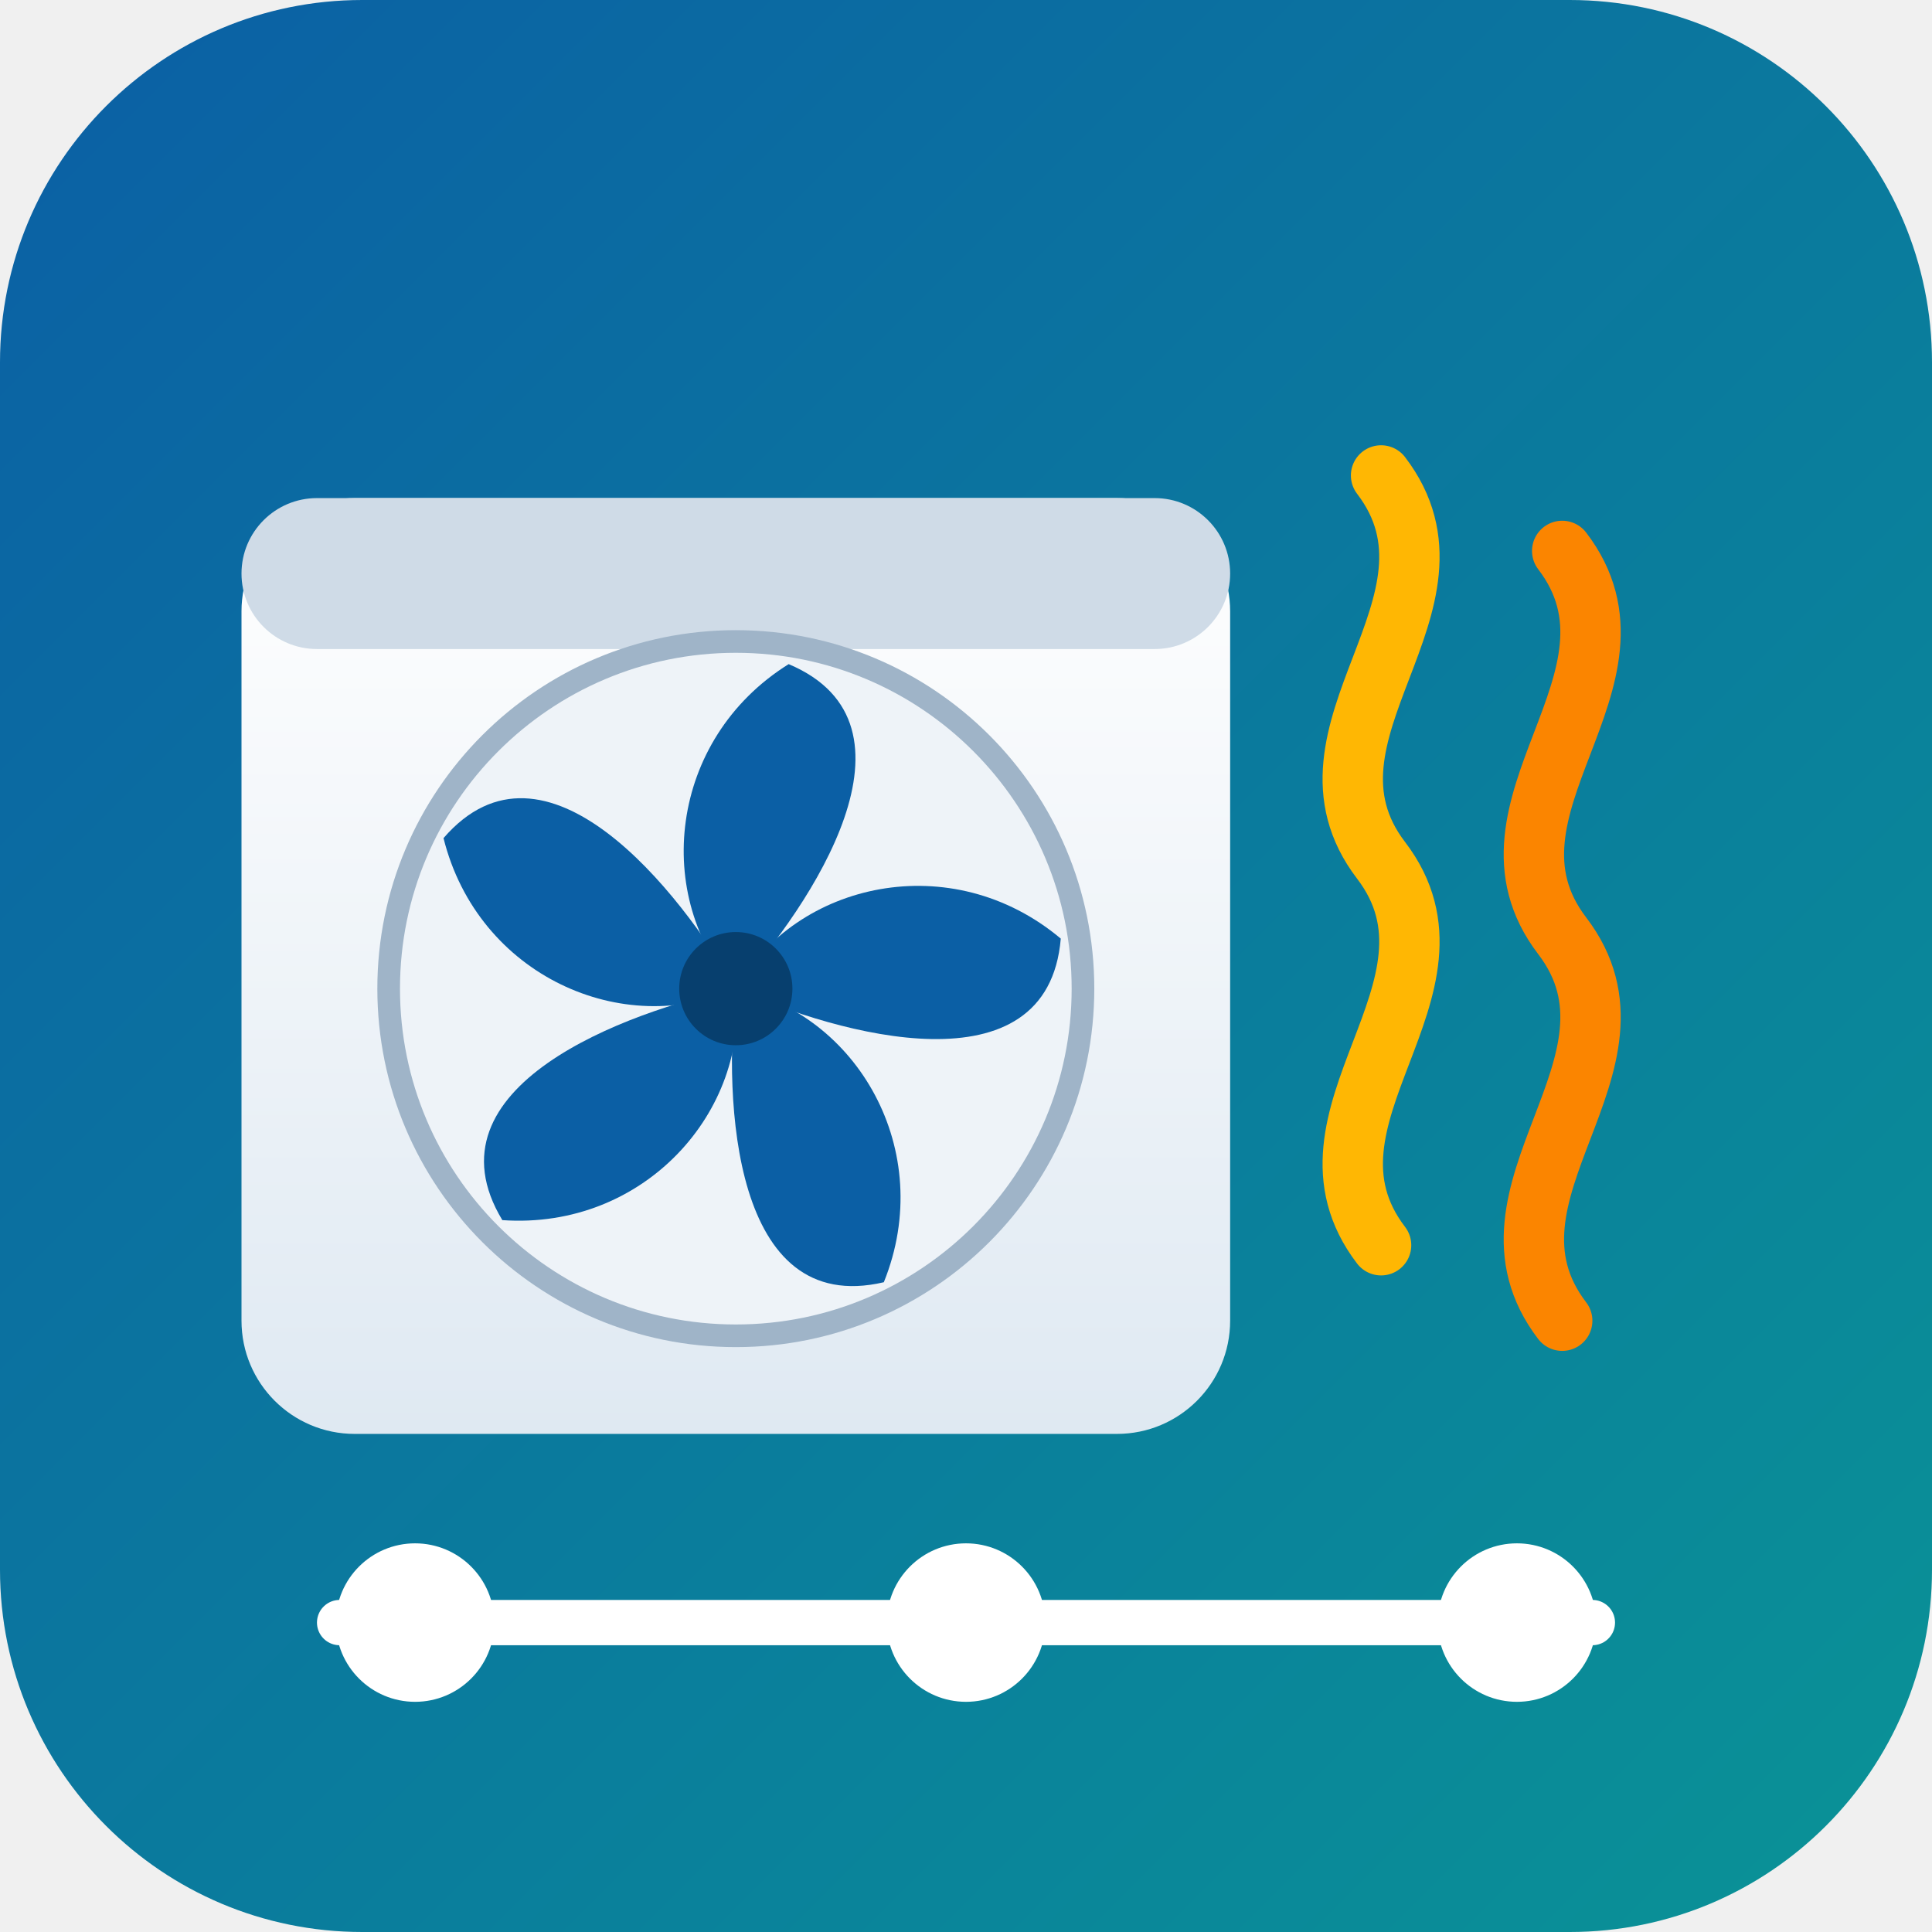
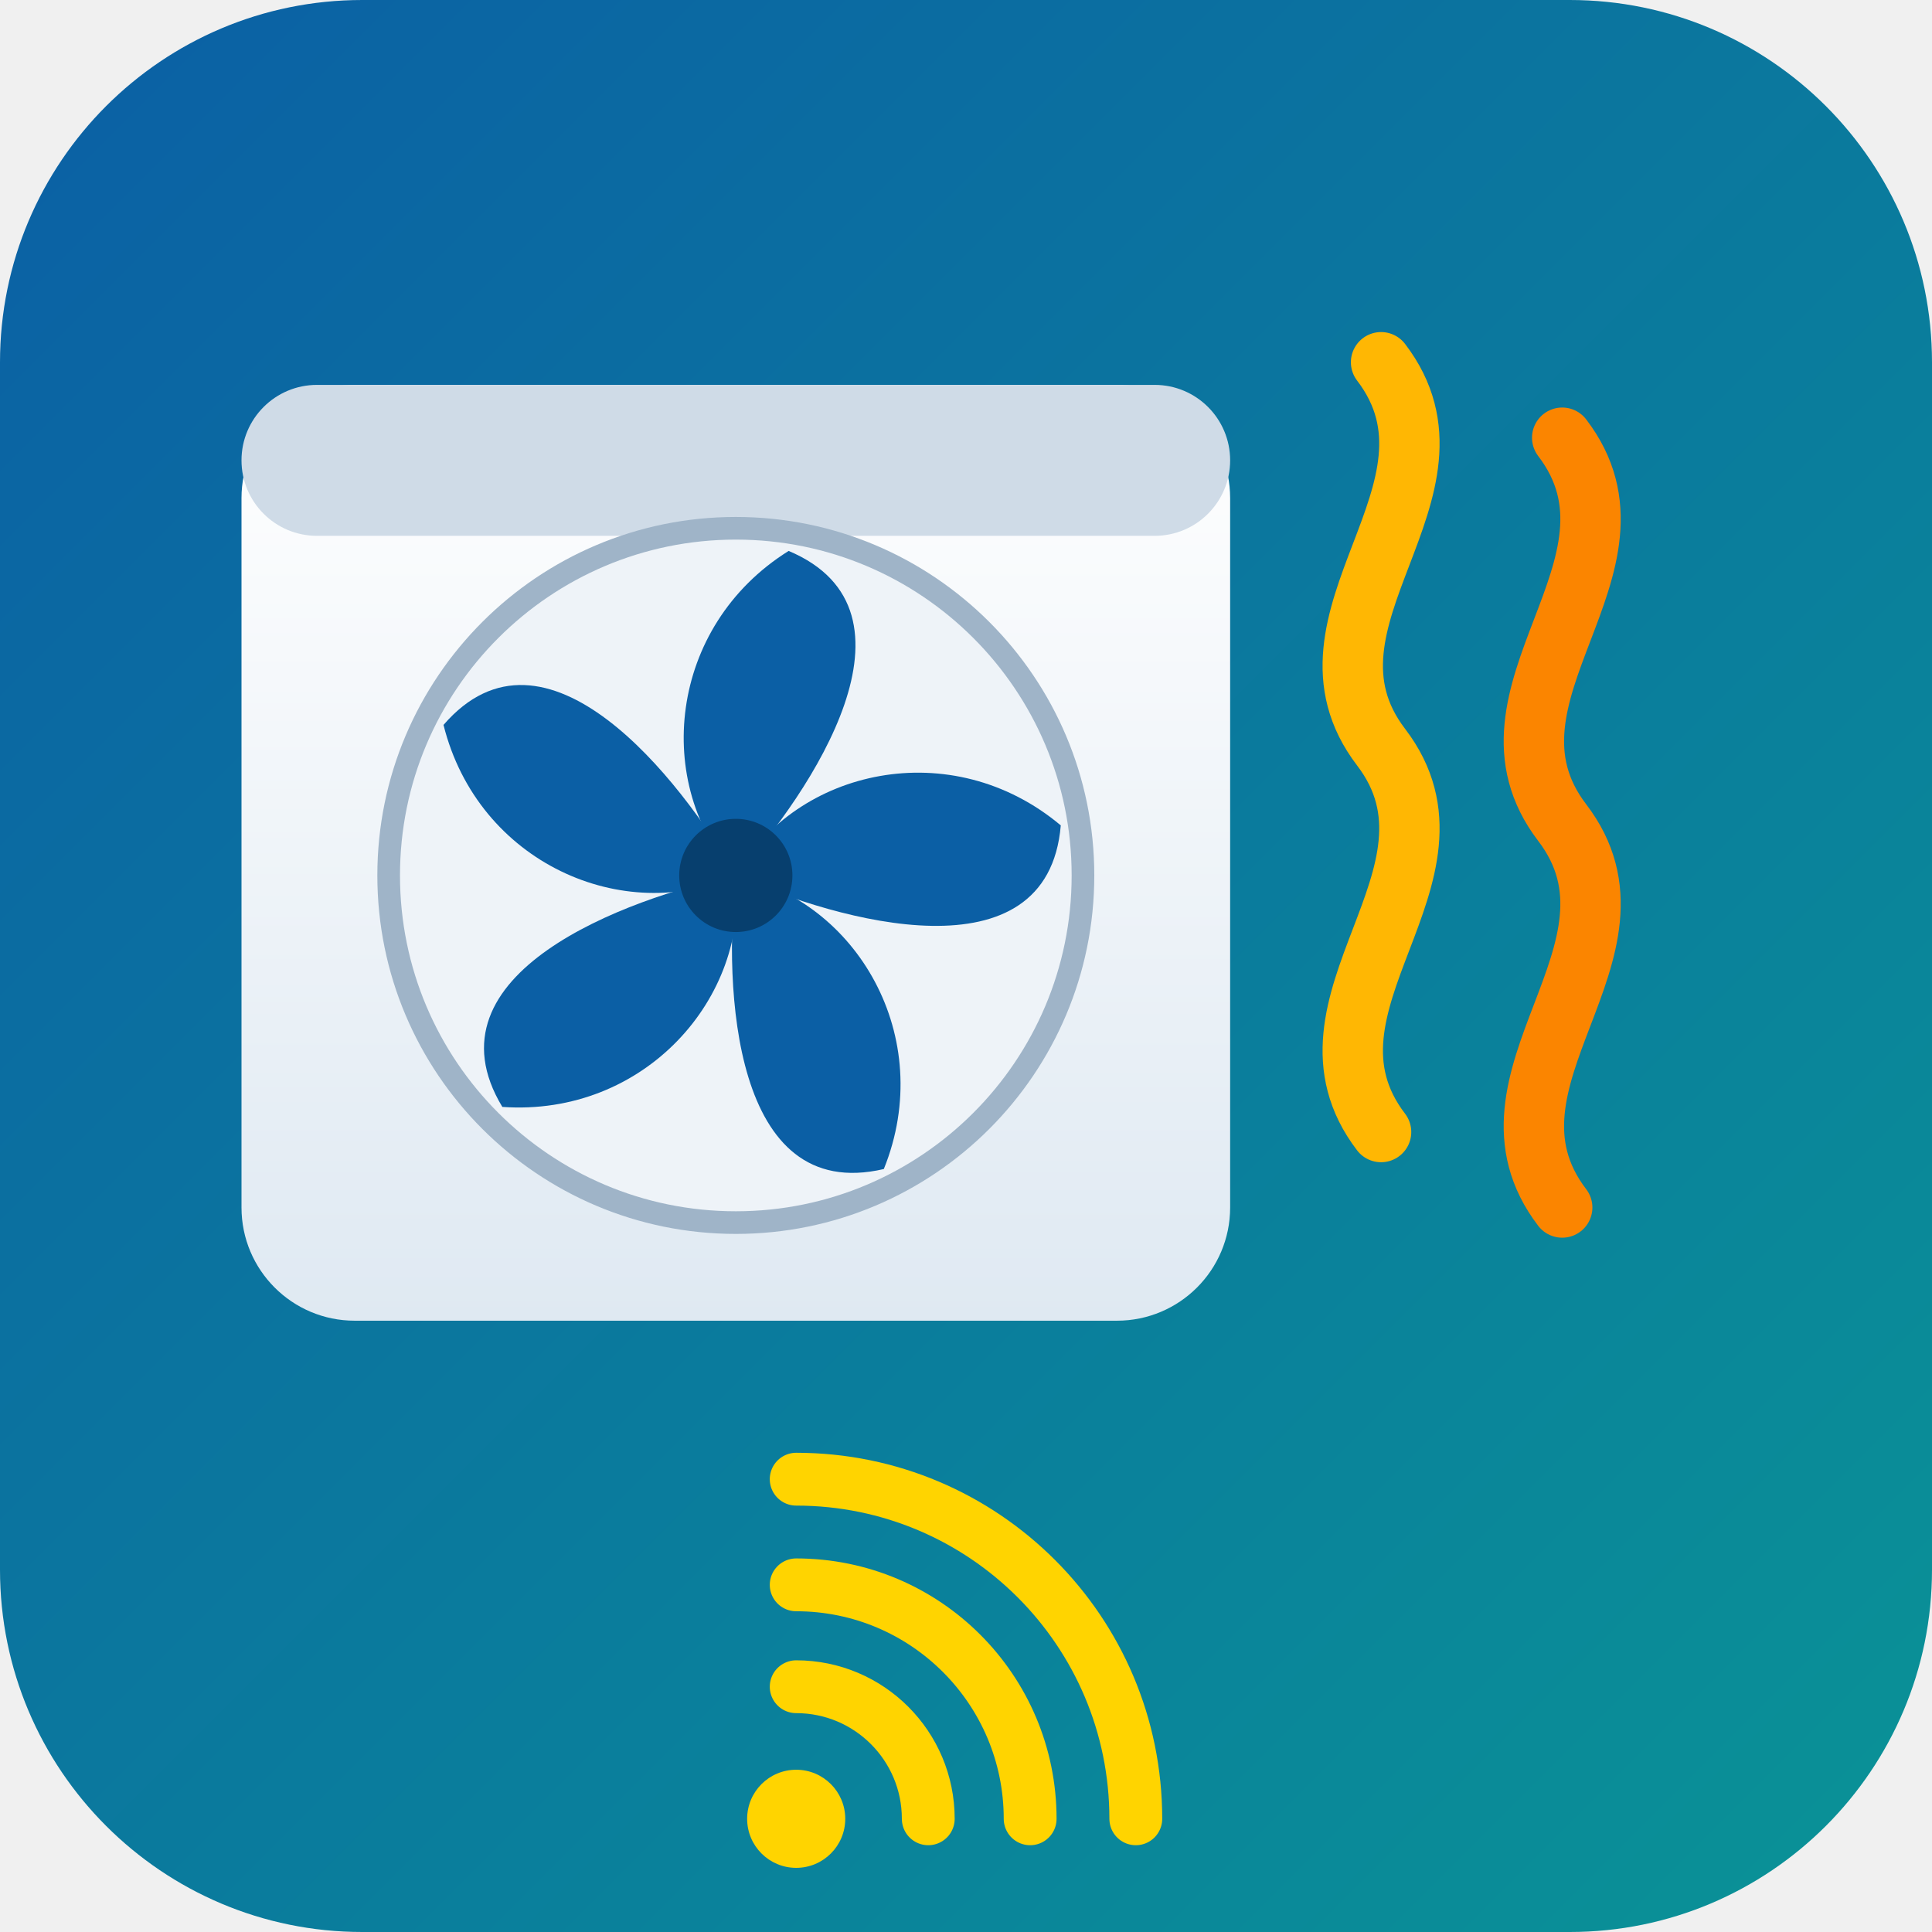
<svg xmlns="http://www.w3.org/2000/svg" viewBox="0 0 512 512" width="512" height="512">
  <defs>
    <linearGradient id="bg" x1="0" y1="0" x2="1" y2="1">
      <stop offset="0" stop-color="#0b5fa5" />
      <stop offset="1" stop-color="#0a9396" />
    </linearGradient>
    <linearGradient id="casing" x1="0" y1="0" x2="0" y2="1">
      <stop offset="0" stop-color="#ffffff" />
      <stop offset="1" stop-color="#dfe9f2" />
    </linearGradient>
  </defs>
  <rect width="512" height="512" rx="96" fill="url(#bg)" />
-   <rect x="64" y="132" width="262" height="248" rx="30" fill="url(#casing)" />
-   <rect x="64" y="132" width="262" height="40" rx="20" fill="#cfdbe7" />
-   <circle cx="195" cy="262" r="92" fill="#eef3f8" stroke="#9fb4c8" stroke-width="6" />
-   <g transform="translate(195 262)" fill="#0b5fa5">
-     <path d="M0 0 C 20 -22 52 -70 14 -86 C -18 -66 -22 -24 0 0 Z" transform="rotate(0)" />
-     <path d="M0 0 C 20 -22 52 -70 14 -86 C -18 -66 -22 -24 0 0 Z" transform="rotate(72)" />
-     <path d="M0 0 C 20 -22 52 -70 14 -86 C -18 -66 -22 -24 0 0 Z" transform="rotate(144)" />
-     <path d="M0 0 C 20 -22 52 -70 14 -86 C -18 -66 -22 -24 0 0 Z" transform="rotate(216)" />
-     <path d="M0 0 C 20 -22 52 -70 14 -86 C -18 -66 -22 -24 0 0 Z" transform="rotate(288)" />
-     <circle r="15" fill="#073f6e" />
+   <g transform="translate(0 -30)">
+     <rect x="64" y="132" width="262" height="248" rx="30" fill="url(#casing)" />
+     <rect x="64" y="132" width="262" height="40" rx="20" fill="#cfdbe7" />
+     <circle cx="195" cy="262" r="92" fill="#eef3f8" stroke="#9fb4c8" stroke-width="6" />
+     <g transform="translate(195 262)" fill="#0b5fa5">
+       <path d="M0 0 C 20 -22 52 -70 14 -86 C -18 -66 -22 -24 0 0 Z" transform="rotate(0)" />
+       <path d="M0 0 C 20 -22 52 -70 14 -86 C -18 -66 -22 -24 0 0 Z" transform="rotate(72)" />
+       <path d="M0 0 C 20 -22 52 -70 14 -86 C -18 -66 -22 -24 0 0 Z" transform="rotate(144)" />
+       <path d="M0 0 C 20 -22 52 -70 14 -86 C -18 -66 -22 -24 0 0 Z" transform="rotate(216)" />
+       <path d="M0 0 C 20 -22 52 -70 14 -86 C -18 -66 -22 -24 0 0 Z" transform="rotate(288)" />
+       <circle r="15" fill="#073f6e" />
+     </g>
+     <g fill="none" stroke="#ffb703" stroke-width="16" stroke-linecap="round">
+       <path d="M366 330 C 340 296 392 262 366 228 C 340 194 392 160 366 126" />
+       <path d="M414 350 C 388 316 440 282 414 248 C 388 214 440 180 414 146" stroke="#fb8500" />
+     </g>
  </g>
-   <g fill="none" stroke="#ffb703" stroke-width="16" stroke-linecap="round">
-     <path d="M366 330 C 340 296 392 262 366 228 C 340 194 392 160 366 126" />
-     <path d="M414 350 C 388 316 440 282 414 248 C 388 214 440 180 414 146" stroke="#fb8500" />
+   <g fill="none" stroke="#ffd400" stroke-width="14" stroke-linecap="round">
+     <path d="M211 447 A35 35 0 0 1 246 482" />
+     <path d="M211 420 A62 62 0 0 1 273 482" />
+     <path d="M211 392 A90 90 0 0 1 301 482" />
  </g>
-   <g stroke="#ffffff" stroke-width="12" stroke-linecap="round" fill="#ffffff">
-     <path d="M90 430 H 422" fill="none" />
-     <circle cx="110" cy="430" r="15" />
-     <circle cx="256" cy="430" r="15" />
-     <circle cx="402" cy="430" r="15" />
-   </g>
+   <circle cx="211" cy="482" r="13" fill="#ffd400" />
</svg>
